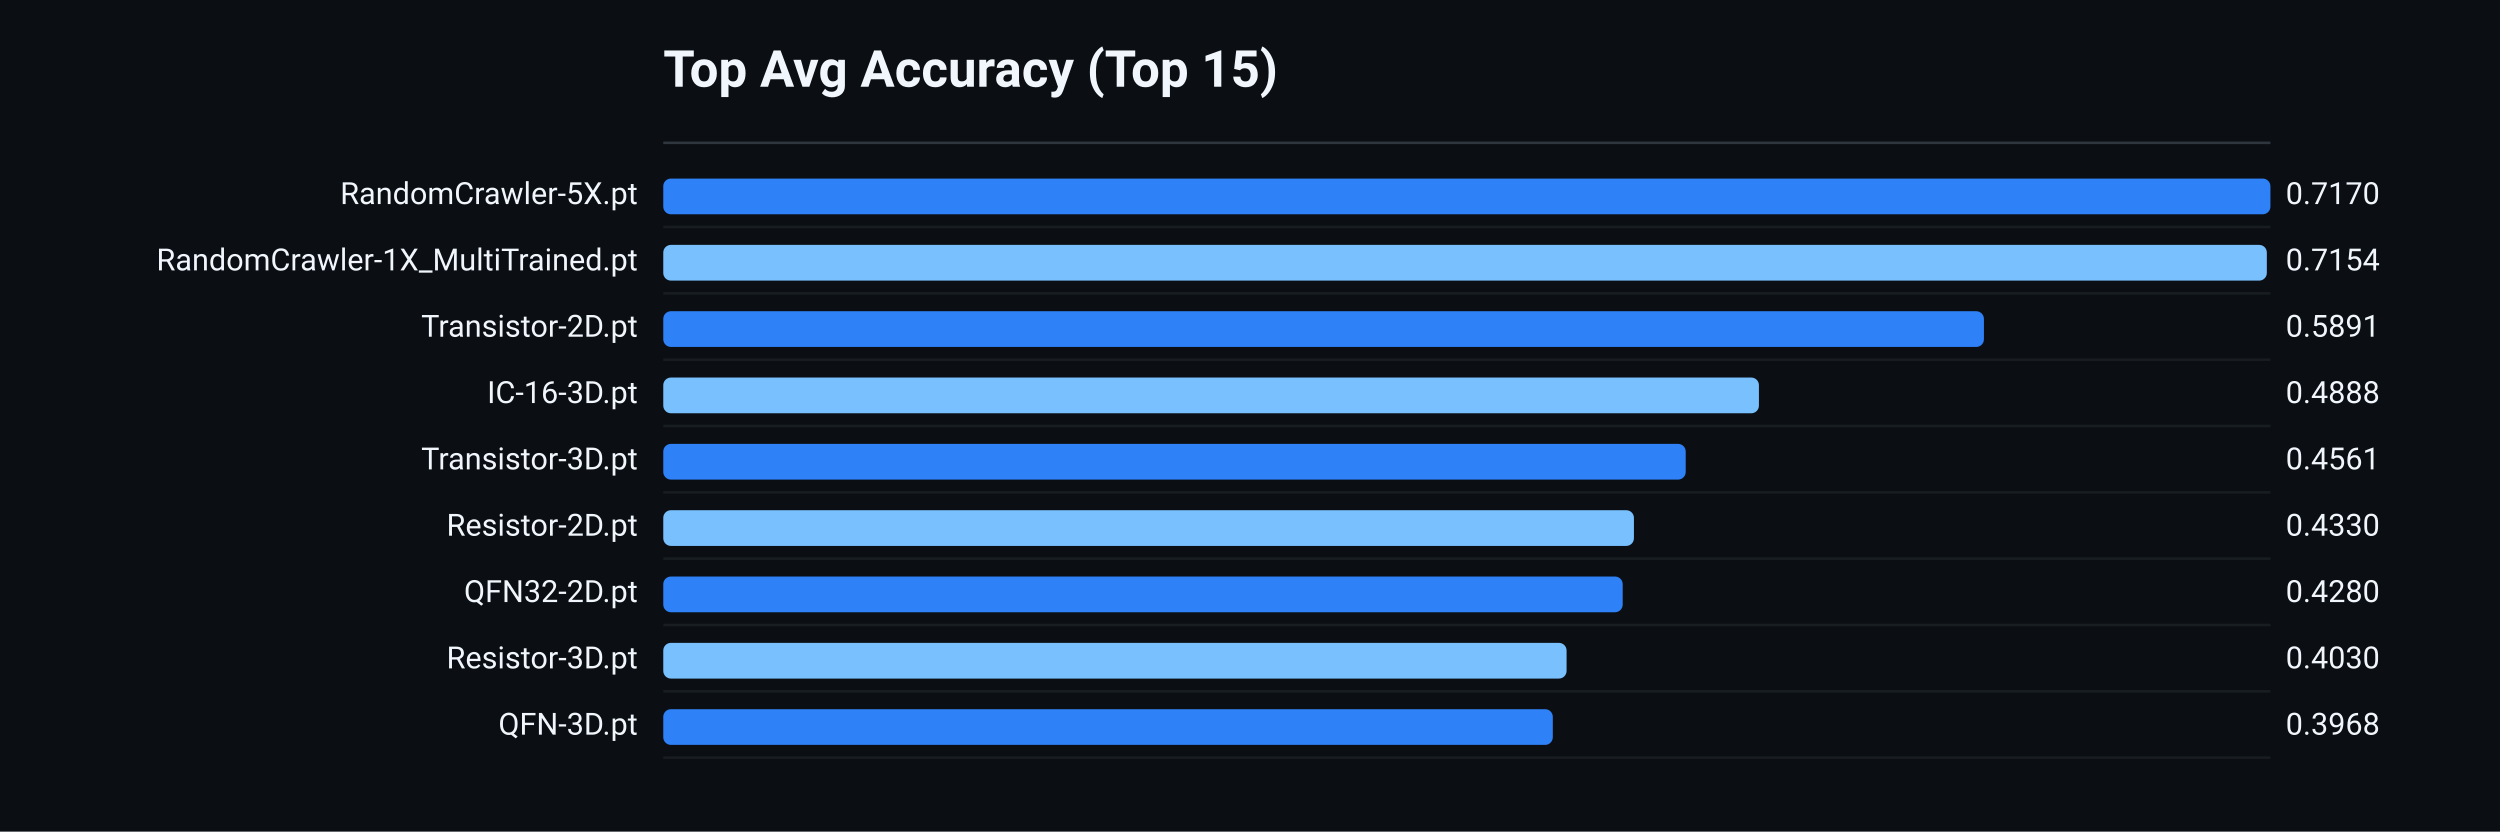
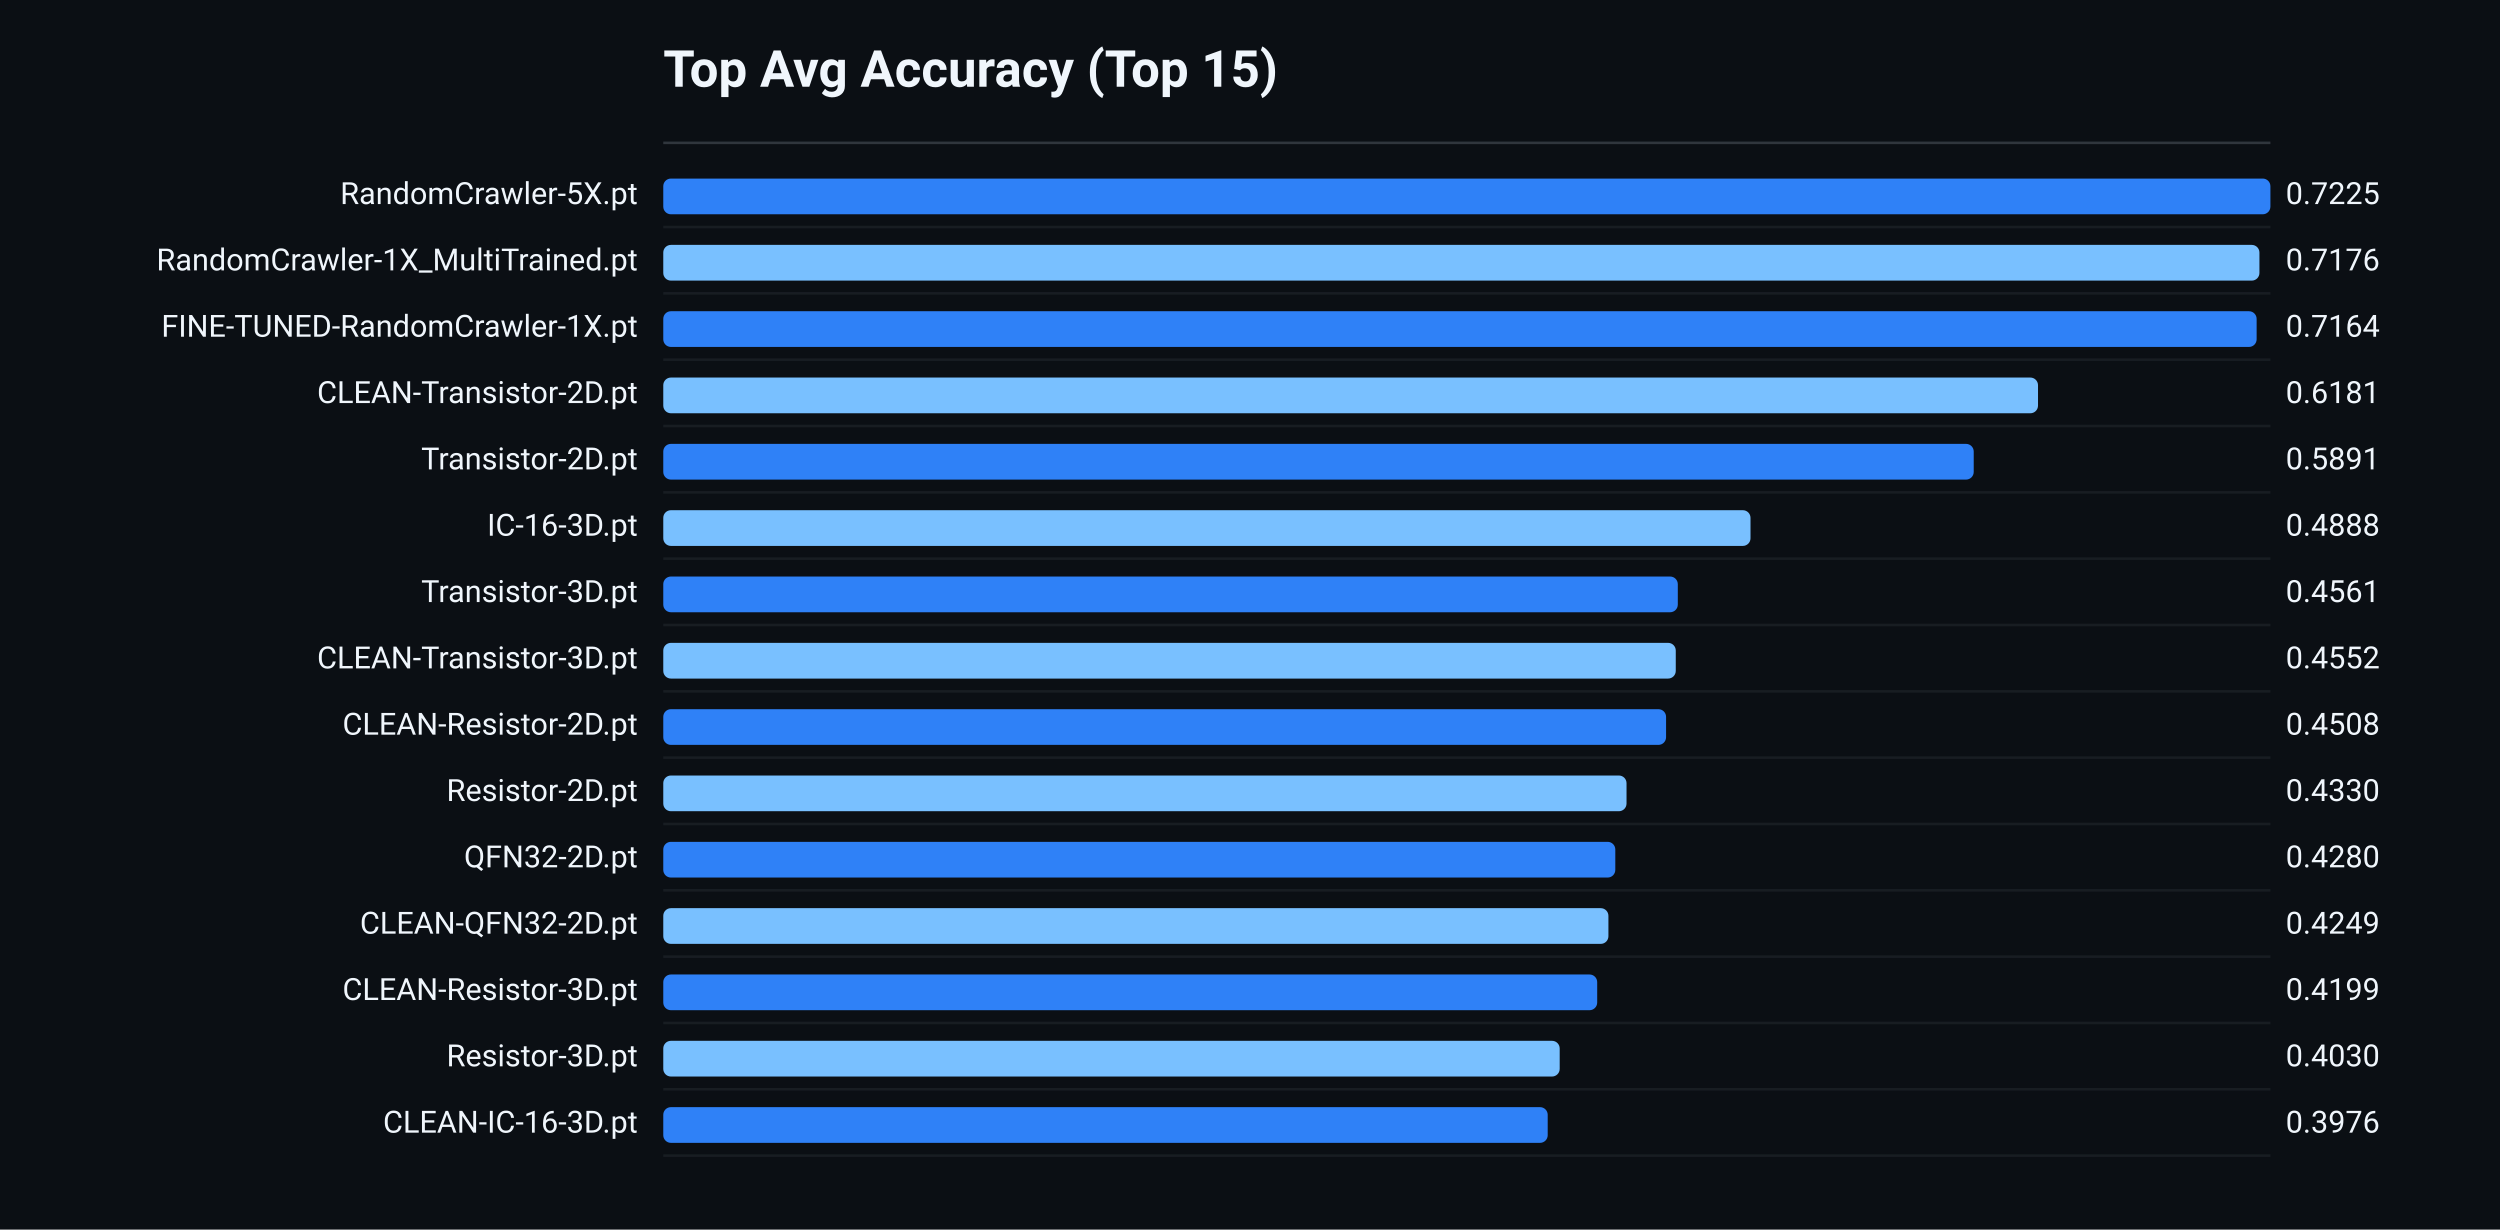
- <svg xmlns="http://www.w3.org/2000/svg" width="980" height="326" viewBox="0 0 980 326">
-   <rect x="0" y="0" width="980" height="326" fill="#0b0f14" />
+ <svg xmlns="http://www.w3.org/2000/svg" width="980" height="482" viewBox="0 0 980 482">
+   <rect x="0" y="0" width="980" height="482" fill="#0b0f14" />
  <text x="260" y="34" font-family="ui-sans-serif, system-ui, -apple-system, Segoe UI, Roboto, Arial" font-size="20" font-weight="700" fill="#f0f6fc">Top Avg Accuracy (Top 15)</text>
  <line x1="260" y1="56" x2="890" y2="56" stroke="#30363d" stroke-width="1" />
  <line x1="260" y1="89" x2="890" y2="89" stroke="#30363d" stroke-width="1" opacity="0.35" />
  <text x="250" y="80" text-anchor="end" font-family="ui-sans-serif, system-ui, -apple-system, Segoe UI, Roboto, Arial" font-size="12" fill="#f0f6fc">RandomCrawler-5X.pt</text>
  <rect x="260" y="70.0" width="630.0" height="14" rx="3" fill="#2f81f7" />
-   <text x="896" y="80" text-anchor="start" font-family="ui-sans-serif, system-ui, -apple-system, Segoe UI, Roboto, Arial" font-size="12" fill="#f0f6fc">0.7170</text>
+   <text x="896" y="80" text-anchor="start" font-family="ui-sans-serif, system-ui, -apple-system, Segoe UI, Roboto, Arial" font-size="12" fill="#f0f6fc">0.7225</text>
  <line x1="260" y1="115" x2="890" y2="115" stroke="#30363d" stroke-width="1" opacity="0.35" />
  <text x="250" y="106" text-anchor="end" font-family="ui-sans-serif, system-ui, -apple-system, Segoe UI, Roboto, Arial" font-size="12" fill="#f0f6fc">RandomCrawler-1X_MultiTrained.pt</text>
-   <rect x="260" y="96.0" width="628.6" height="14" rx="3" fill="#79c0ff" />
-   <text x="896" y="106" text-anchor="start" font-family="ui-sans-serif, system-ui, -apple-system, Segoe UI, Roboto, Arial" font-size="12" fill="#f0f6fc">0.7154</text>
+   <rect x="260" y="96.0" width="625.7" height="14" rx="3" fill="#79c0ff" />
+   <text x="896" y="106" text-anchor="start" font-family="ui-sans-serif, system-ui, -apple-system, Segoe UI, Roboto, Arial" font-size="12" fill="#f0f6fc">0.7176</text>
  <line x1="260" y1="141" x2="890" y2="141" stroke="#30363d" stroke-width="1" opacity="0.35" />
-   <text x="250" y="132" text-anchor="end" font-family="ui-sans-serif, system-ui, -apple-system, Segoe UI, Roboto, Arial" font-size="12" fill="#f0f6fc">Transistor-2D.pt</text>
-   <rect x="260" y="122.0" width="517.7" height="14" rx="3" fill="#2f81f7" />
-   <text x="896" y="132" text-anchor="start" font-family="ui-sans-serif, system-ui, -apple-system, Segoe UI, Roboto, Arial" font-size="12" fill="#f0f6fc">0.5891</text>
+   <text x="250" y="132" text-anchor="end" font-family="ui-sans-serif, system-ui, -apple-system, Segoe UI, Roboto, Arial" font-size="12" fill="#f0f6fc">FINE-TUNED-RandomCrawler-1X.pt</text>
+   <rect x="260" y="122.0" width="624.6" height="14" rx="3" fill="#2f81f7" />
+   <text x="896" y="132" text-anchor="start" font-family="ui-sans-serif, system-ui, -apple-system, Segoe UI, Roboto, Arial" font-size="12" fill="#f0f6fc">0.7164</text>
  <line x1="260" y1="167" x2="890" y2="167" stroke="#30363d" stroke-width="1" opacity="0.35" />
-   <text x="250" y="158" text-anchor="end" font-family="ui-sans-serif, system-ui, -apple-system, Segoe UI, Roboto, Arial" font-size="12" fill="#f0f6fc">IC-16-3D.pt</text>
-   <rect x="260" y="148.0" width="429.5" height="14" rx="3" fill="#79c0ff" />
-   <text x="896" y="158" text-anchor="start" font-family="ui-sans-serif, system-ui, -apple-system, Segoe UI, Roboto, Arial" font-size="12" fill="#f0f6fc">0.4888</text>
+   <text x="250" y="158" text-anchor="end" font-family="ui-sans-serif, system-ui, -apple-system, Segoe UI, Roboto, Arial" font-size="12" fill="#f0f6fc">CLEAN-Transistor-2D.pt</text>
+   <rect x="260" y="148.0" width="538.9" height="14" rx="3" fill="#79c0ff" />
+   <text x="896" y="158" text-anchor="start" font-family="ui-sans-serif, system-ui, -apple-system, Segoe UI, Roboto, Arial" font-size="12" fill="#f0f6fc">0.6181</text>
  <line x1="260" y1="193" x2="890" y2="193" stroke="#30363d" stroke-width="1" opacity="0.35" />
-   <text x="250" y="184" text-anchor="end" font-family="ui-sans-serif, system-ui, -apple-system, Segoe UI, Roboto, Arial" font-size="12" fill="#f0f6fc">Transistor-3D.pt</text>
-   <rect x="260" y="174.0" width="400.8" height="14" rx="3" fill="#2f81f7" />
-   <text x="896" y="184" text-anchor="start" font-family="ui-sans-serif, system-ui, -apple-system, Segoe UI, Roboto, Arial" font-size="12" fill="#f0f6fc">0.4561</text>
+   <text x="250" y="184" text-anchor="end" font-family="ui-sans-serif, system-ui, -apple-system, Segoe UI, Roboto, Arial" font-size="12" fill="#f0f6fc">Transistor-2D.pt</text>
+   <rect x="260" y="174.0" width="513.7" height="14" rx="3" fill="#2f81f7" />
+   <text x="896" y="184" text-anchor="start" font-family="ui-sans-serif, system-ui, -apple-system, Segoe UI, Roboto, Arial" font-size="12" fill="#f0f6fc">0.5891</text>
  <line x1="260" y1="219" x2="890" y2="219" stroke="#30363d" stroke-width="1" opacity="0.35" />
-   <text x="250" y="210" text-anchor="end" font-family="ui-sans-serif, system-ui, -apple-system, Segoe UI, Roboto, Arial" font-size="12" fill="#f0f6fc">Resistor-2D.pt</text>
-   <rect x="260" y="200.0" width="380.5" height="14" rx="3" fill="#79c0ff" />
-   <text x="896" y="210" text-anchor="start" font-family="ui-sans-serif, system-ui, -apple-system, Segoe UI, Roboto, Arial" font-size="12" fill="#f0f6fc">0.4330</text>
+   <text x="250" y="210" text-anchor="end" font-family="ui-sans-serif, system-ui, -apple-system, Segoe UI, Roboto, Arial" font-size="12" fill="#f0f6fc">IC-16-3D.pt</text>
+   <rect x="260" y="200.0" width="426.2" height="14" rx="3" fill="#79c0ff" />
+   <text x="896" y="210" text-anchor="start" font-family="ui-sans-serif, system-ui, -apple-system, Segoe UI, Roboto, Arial" font-size="12" fill="#f0f6fc">0.4888</text>
  <line x1="260" y1="245" x2="890" y2="245" stroke="#30363d" stroke-width="1" opacity="0.35" />
-   <text x="250" y="236" text-anchor="end" font-family="ui-sans-serif, system-ui, -apple-system, Segoe UI, Roboto, Arial" font-size="12" fill="#f0f6fc">QFN32-2D.pt</text>
-   <rect x="260" y="226.0" width="376.1" height="14" rx="3" fill="#2f81f7" />
-   <text x="896" y="236" text-anchor="start" font-family="ui-sans-serif, system-ui, -apple-system, Segoe UI, Roboto, Arial" font-size="12" fill="#f0f6fc">0.4280</text>
+   <text x="250" y="236" text-anchor="end" font-family="ui-sans-serif, system-ui, -apple-system, Segoe UI, Roboto, Arial" font-size="12" fill="#f0f6fc">Transistor-3D.pt</text>
+   <rect x="260" y="226.0" width="397.7" height="14" rx="3" fill="#2f81f7" />
+   <text x="896" y="236" text-anchor="start" font-family="ui-sans-serif, system-ui, -apple-system, Segoe UI, Roboto, Arial" font-size="12" fill="#f0f6fc">0.4561</text>
  <line x1="260" y1="271" x2="890" y2="271" stroke="#30363d" stroke-width="1" opacity="0.35" />
-   <text x="250" y="262" text-anchor="end" font-family="ui-sans-serif, system-ui, -apple-system, Segoe UI, Roboto, Arial" font-size="12" fill="#f0f6fc">Resistor-3D.pt</text>
-   <rect x="260" y="252.0" width="354.1" height="14" rx="3" fill="#79c0ff" />
-   <text x="896" y="262" text-anchor="start" font-family="ui-sans-serif, system-ui, -apple-system, Segoe UI, Roboto, Arial" font-size="12" fill="#f0f6fc">0.4030</text>
+   <text x="250" y="262" text-anchor="end" font-family="ui-sans-serif, system-ui, -apple-system, Segoe UI, Roboto, Arial" font-size="12" fill="#f0f6fc">CLEAN-Transistor-3D.pt</text>
+   <rect x="260" y="252.0" width="396.9" height="14" rx="3" fill="#79c0ff" />
+   <text x="896" y="262" text-anchor="start" font-family="ui-sans-serif, system-ui, -apple-system, Segoe UI, Roboto, Arial" font-size="12" fill="#f0f6fc">0.4552</text>
  <line x1="260" y1="297" x2="890" y2="297" stroke="#30363d" stroke-width="1" opacity="0.35" />
-   <text x="250" y="288" text-anchor="end" font-family="ui-sans-serif, system-ui, -apple-system, Segoe UI, Roboto, Arial" font-size="12" fill="#f0f6fc">QFN-3D.pt</text>
-   <rect x="260" y="278.0" width="348.7" height="14" rx="3" fill="#2f81f7" />
-   <text x="896" y="288" text-anchor="start" font-family="ui-sans-serif, system-ui, -apple-system, Segoe UI, Roboto, Arial" font-size="12" fill="#f0f6fc">0.3968</text>
+   <text x="250" y="288" text-anchor="end" font-family="ui-sans-serif, system-ui, -apple-system, Segoe UI, Roboto, Arial" font-size="12" fill="#f0f6fc">CLEAN-Resistor-2D.pt</text>
+   <rect x="260" y="278.0" width="393.1" height="14" rx="3" fill="#2f81f7" />
+   <text x="896" y="288" text-anchor="start" font-family="ui-sans-serif, system-ui, -apple-system, Segoe UI, Roboto, Arial" font-size="12" fill="#f0f6fc">0.4508</text>
+   <line x1="260" y1="323" x2="890" y2="323" stroke="#30363d" stroke-width="1" opacity="0.35" />
+   <text x="250" y="314" text-anchor="end" font-family="ui-sans-serif, system-ui, -apple-system, Segoe UI, Roboto, Arial" font-size="12" fill="#f0f6fc">Resistor-2D.pt</text>
+   <rect x="260" y="304.0" width="377.6" height="14" rx="3" fill="#79c0ff" />
+   <text x="896" y="314" text-anchor="start" font-family="ui-sans-serif, system-ui, -apple-system, Segoe UI, Roboto, Arial" font-size="12" fill="#f0f6fc">0.4330</text>
+   <line x1="260" y1="349" x2="890" y2="349" stroke="#30363d" stroke-width="1" opacity="0.35" />
+   <text x="250" y="340" text-anchor="end" font-family="ui-sans-serif, system-ui, -apple-system, Segoe UI, Roboto, Arial" font-size="12" fill="#f0f6fc">QFN32-2D.pt</text>
+   <rect x="260" y="330.0" width="373.2" height="14" rx="3" fill="#2f81f7" />
+   <text x="896" y="340" text-anchor="start" font-family="ui-sans-serif, system-ui, -apple-system, Segoe UI, Roboto, Arial" font-size="12" fill="#f0f6fc">0.4280</text>
+   <line x1="260" y1="375" x2="890" y2="375" stroke="#30363d" stroke-width="1" opacity="0.35" />
+   <text x="250" y="366" text-anchor="end" font-family="ui-sans-serif, system-ui, -apple-system, Segoe UI, Roboto, Arial" font-size="12" fill="#f0f6fc">CLEAN-QFN32-2D.pt</text>
+   <rect x="260" y="356.0" width="370.5" height="14" rx="3" fill="#79c0ff" />
+   <text x="896" y="366" text-anchor="start" font-family="ui-sans-serif, system-ui, -apple-system, Segoe UI, Roboto, Arial" font-size="12" fill="#f0f6fc">0.4249</text>
+   <line x1="260" y1="401" x2="890" y2="401" stroke="#30363d" stroke-width="1" opacity="0.35" />
+   <text x="250" y="392" text-anchor="end" font-family="ui-sans-serif, system-ui, -apple-system, Segoe UI, Roboto, Arial" font-size="12" fill="#f0f6fc">CLEAN-Resistor-3D.pt</text>
+   <rect x="260" y="382.0" width="366.1" height="14" rx="3" fill="#2f81f7" />
+   <text x="896" y="392" text-anchor="start" font-family="ui-sans-serif, system-ui, -apple-system, Segoe UI, Roboto, Arial" font-size="12" fill="#f0f6fc">0.4199</text>
+   <line x1="260" y1="427" x2="890" y2="427" stroke="#30363d" stroke-width="1" opacity="0.35" />
+   <text x="250" y="418" text-anchor="end" font-family="ui-sans-serif, system-ui, -apple-system, Segoe UI, Roboto, Arial" font-size="12" fill="#f0f6fc">Resistor-3D.pt</text>
+   <rect x="260" y="408.0" width="351.4" height="14" rx="3" fill="#79c0ff" />
+   <text x="896" y="418" text-anchor="start" font-family="ui-sans-serif, system-ui, -apple-system, Segoe UI, Roboto, Arial" font-size="12" fill="#f0f6fc">0.4030</text>
+   <line x1="260" y1="453" x2="890" y2="453" stroke="#30363d" stroke-width="1" opacity="0.35" />
+   <text x="250" y="444" text-anchor="end" font-family="ui-sans-serif, system-ui, -apple-system, Segoe UI, Roboto, Arial" font-size="12" fill="#f0f6fc">CLEAN-IC-16-3D.pt</text>
+   <rect x="260" y="434.0" width="346.7" height="14" rx="3" fill="#2f81f7" />
+   <text x="896" y="444" text-anchor="start" font-family="ui-sans-serif, system-ui, -apple-system, Segoe UI, Roboto, Arial" font-size="12" fill="#f0f6fc">0.3976</text>
</svg>
